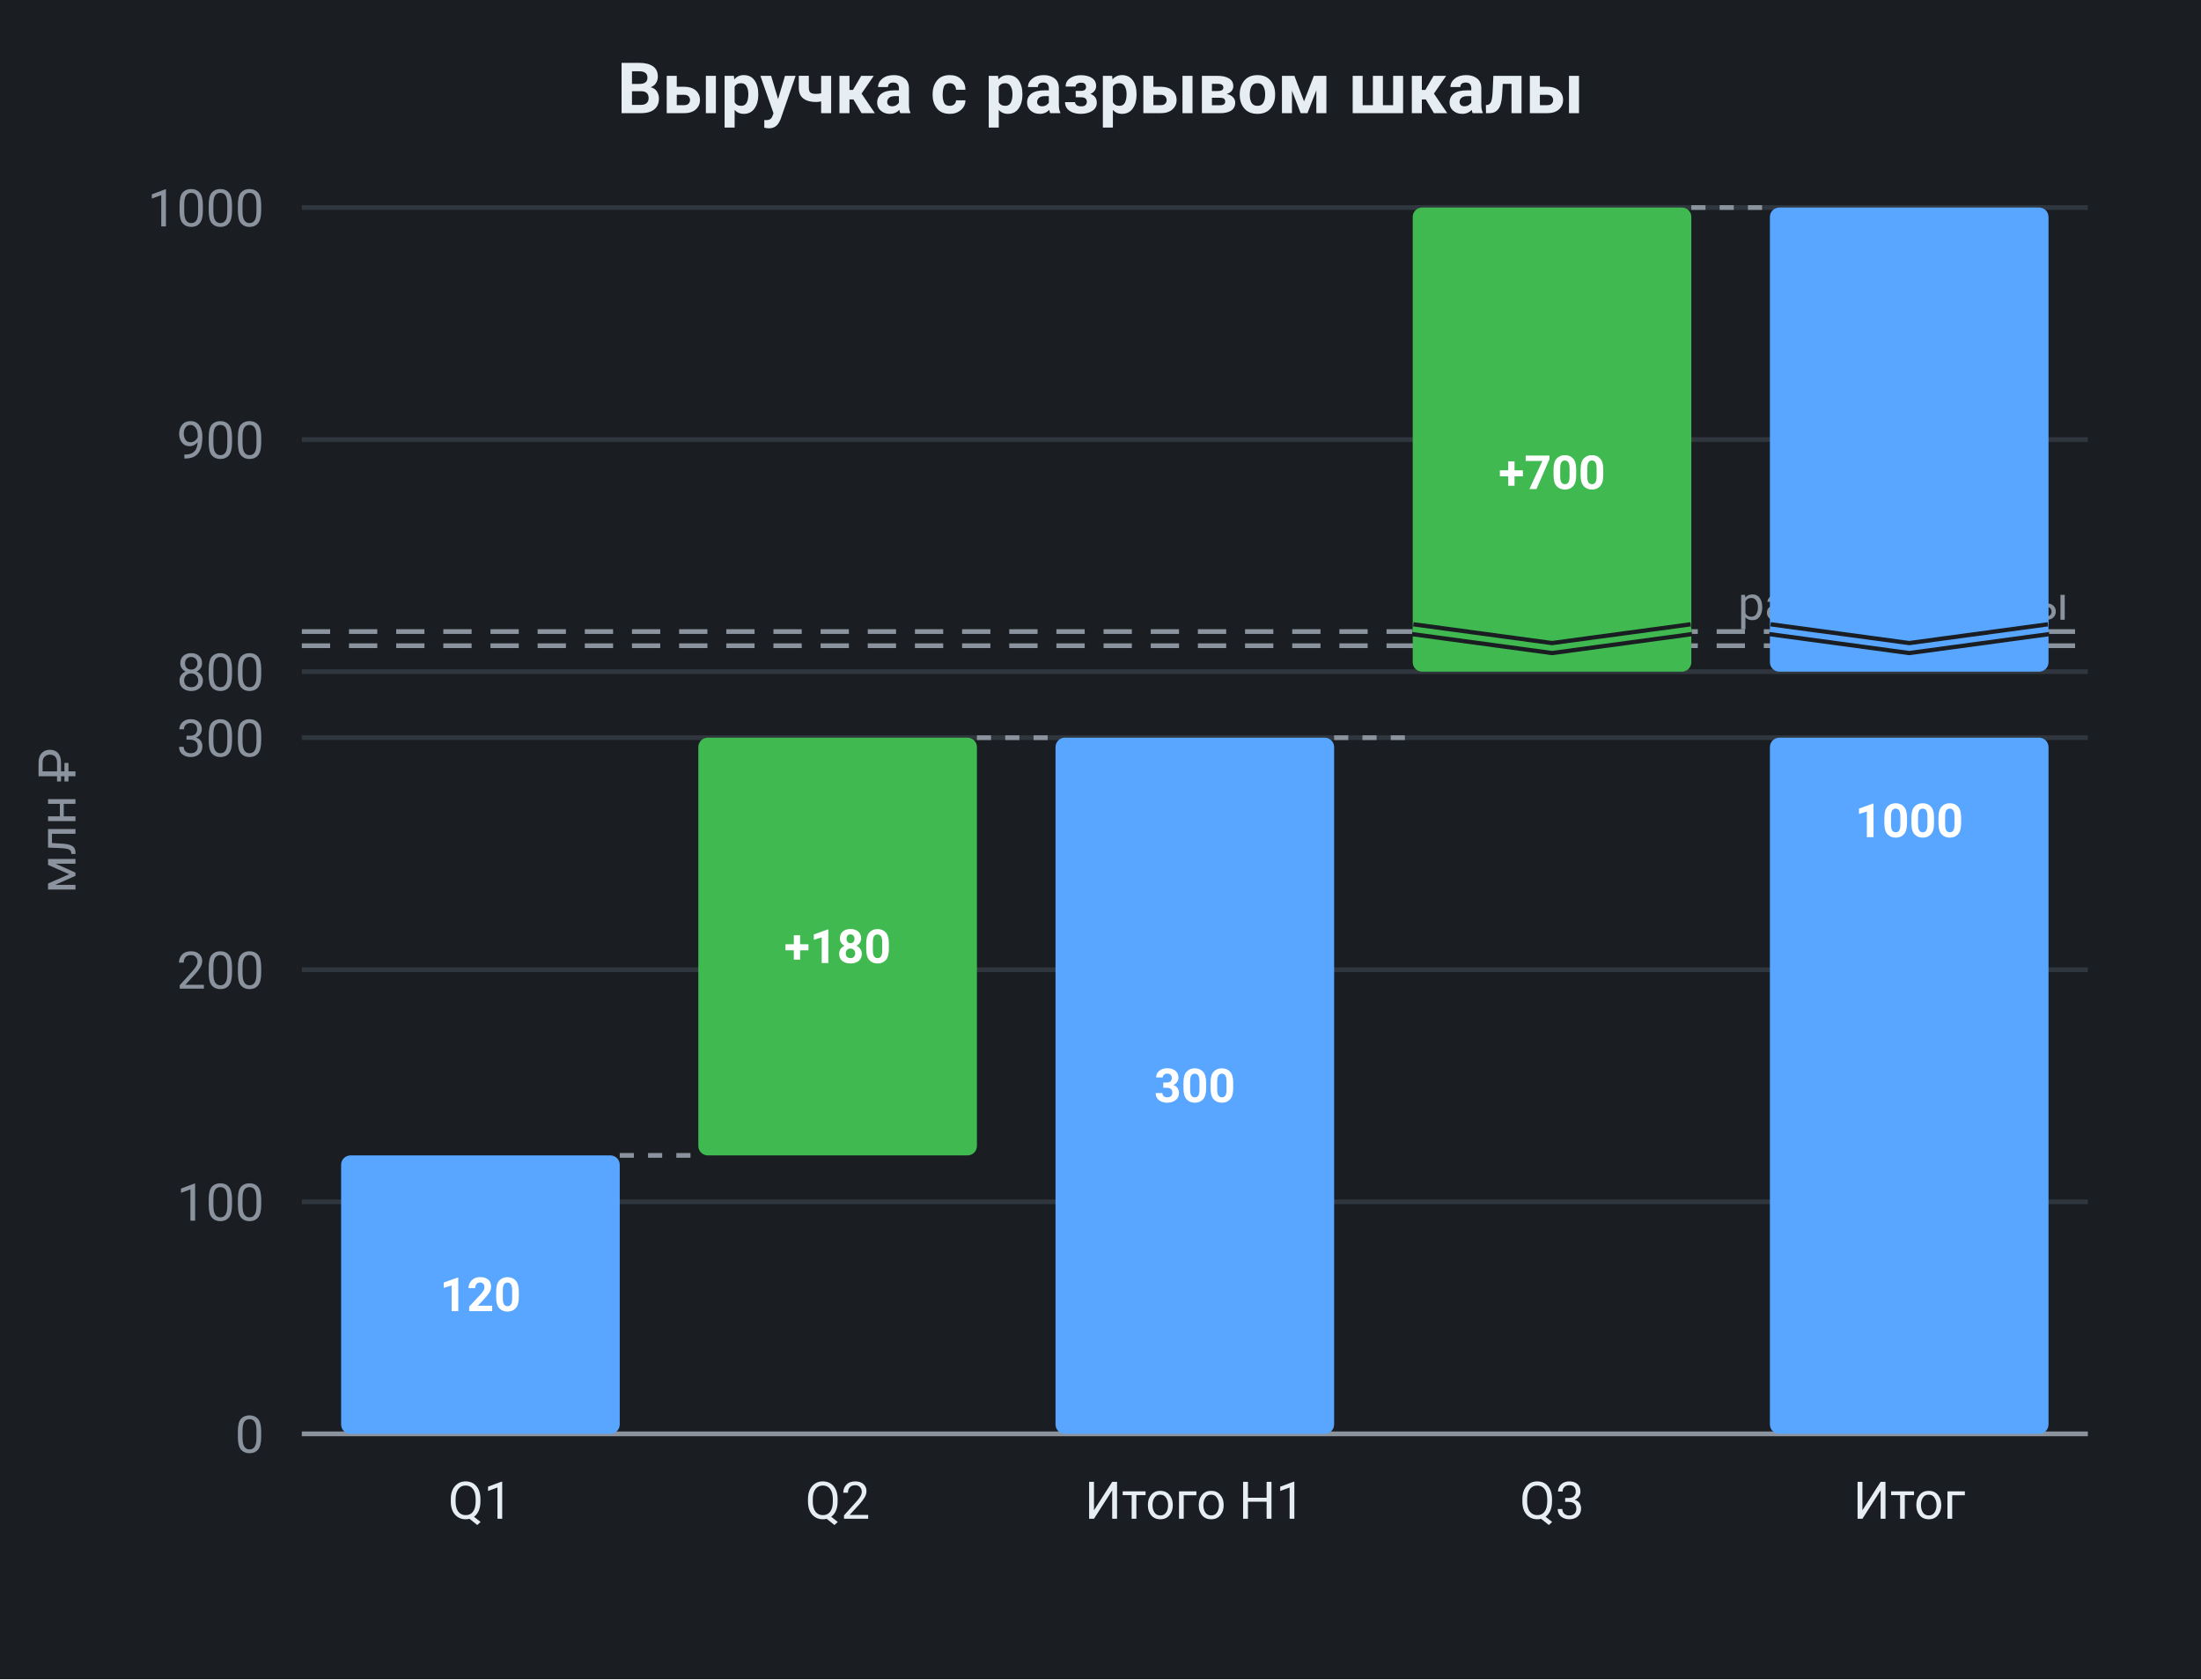
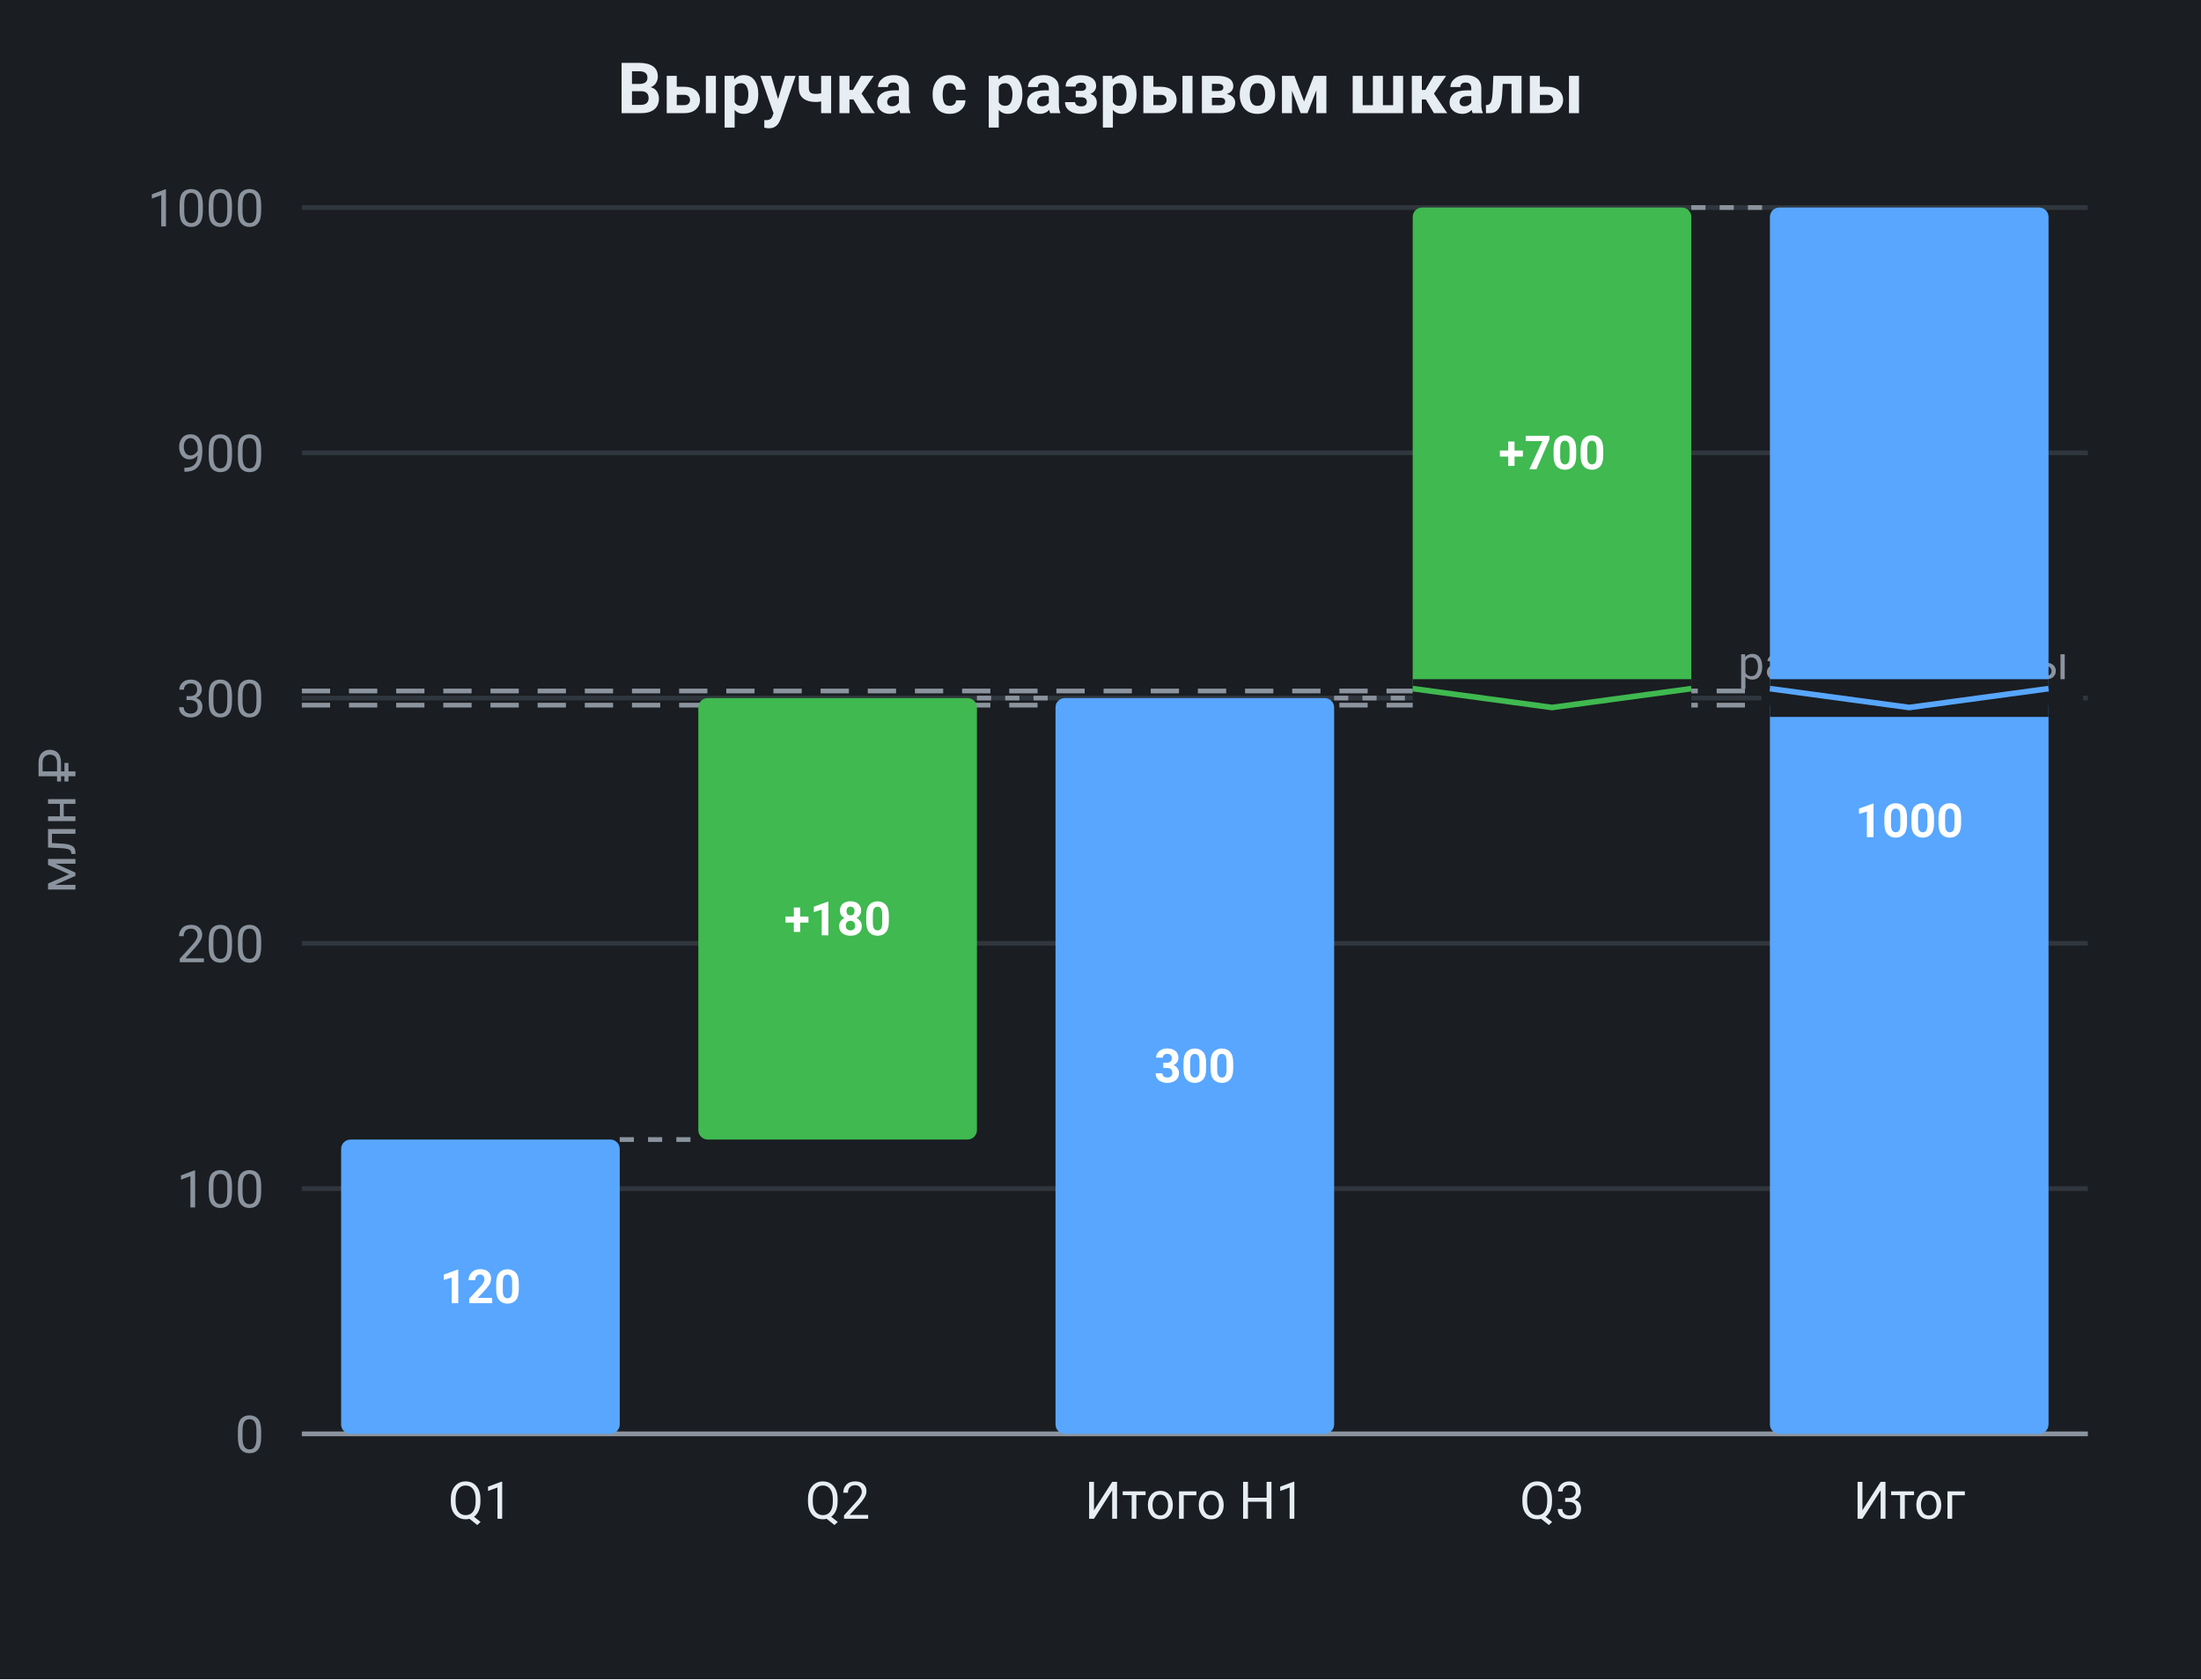
<svg xmlns="http://www.w3.org/2000/svg" viewBox="0 0 466.7 356" width="466.7" height="356" role="img" font-family="system-ui, -apple-system, &quot;Segoe UI&quot;, Roboto, sans-serif">
  <rect x="0" y="0" width="466.7" height="356" fill="#1a1d21" />
  <text x="233.35" y="24" fill="#e6edf3" font-size="15" text-anchor="middle" font-weight="600">Выручка с разрывом шкалы</text>
  <line x1="64" y1="304" x2="442.7" y2="304" stroke="#30363d" stroke-width="1" />
  <text x="56" y="308" fill="#8b949e" font-size="11" text-anchor="end">0</text>
-   <line x1="64" y1="254.8" x2="442.7" y2="254.8" stroke="#30363d" stroke-width="1" />
-   <text x="56" y="258.8" fill="#8b949e" font-size="11" text-anchor="end">100</text>
-   <line x1="64" y1="205.6" x2="442.7" y2="205.6" stroke="#30363d" stroke-width="1" />
-   <text x="56" y="209.6" fill="#8b949e" font-size="11" text-anchor="end">200</text>
-   <line x1="64" y1="156.4" x2="442.7" y2="156.4" stroke="#30363d" stroke-width="1" />
-   <text x="56" y="160.4" fill="#8b949e" font-size="11" text-anchor="end">300</text>
-   <line x1="64" y1="142.4" x2="442.7" y2="142.4" stroke="#30363d" stroke-width="1" />
-   <text x="56" y="146.4" fill="#8b949e" font-size="11" text-anchor="end">800</text>
-   <line x1="64" y1="93.2" x2="442.7" y2="93.2" stroke="#30363d" stroke-width="1" />
-   <text x="56" y="97.2" fill="#8b949e" font-size="11" text-anchor="end">900</text>
+   <line x1="64" y1="252" x2="442.7" y2="252" stroke="#30363d" stroke-width="1" />
+   <text x="56" y="256" fill="#8b949e" font-size="11" text-anchor="end">100</text>
+   <line x1="64" y1="200" x2="442.7" y2="200" stroke="#30363d" stroke-width="1" />
+   <text x="56" y="204" fill="#8b949e" font-size="11" text-anchor="end">200</text>
+   <line x1="64" y1="148" x2="442.7" y2="148" stroke="#30363d" stroke-width="1" />
+   <text x="56" y="152" fill="#8b949e" font-size="11" text-anchor="end">300</text>
+   <line x1="64" y1="96" x2="442.7" y2="96" stroke="#30363d" stroke-width="1" />
+   <text x="56" y="100" fill="#8b949e" font-size="11" text-anchor="end">900</text>
  <line x1="64" y1="44" x2="442.7" y2="44" stroke="#30363d" stroke-width="1" />
  <text x="56" y="48" fill="#8b949e" font-size="11" text-anchor="end">1000</text>
  <text x="16" y="174" fill="#8b949e" font-size="11" text-anchor="middle" transform="rotate(-90 16 174)">млн ₽</text>
  <line x1="64" y1="304" x2="442.7" y2="304" stroke="#8b949e" stroke-width="1" />
-   <line x1="64" y1="133.9" x2="442.7" y2="133.9" stroke="#8b949e" stroke-width="1" stroke-dasharray="6 4" />
-   <line x1="64" y1="136.9" x2="442.7" y2="136.9" stroke="#8b949e" stroke-width="1" stroke-dasharray="6 4" />
-   <text x="438.7" y="131.4" fill="#8b949e" font-size="10" text-anchor="end">разрыв шкалы</text>
-   <line x1="131.41" y1="244.96" x2="148.07" y2="244.96" stroke="#8b949e" stroke-width="1" stroke-dasharray="3 3" data-connector="1" />
-   <line x1="207.15" y1="156.4" x2="223.81" y2="156.4" stroke="#8b949e" stroke-width="1" stroke-dasharray="3 3" data-connector="1" />
-   <line x1="282.89" y1="156.4" x2="299.55" y2="156.4" stroke="#8b949e" stroke-width="1" stroke-dasharray="3 3" data-connector="1" />
+   <line x1="64" y1="146.5" x2="442.7" y2="146.5" stroke="#8b949e" stroke-width="1" stroke-dasharray="6 4" />
+   <line x1="64" y1="149.5" x2="442.7" y2="149.5" stroke="#8b949e" stroke-width="1" stroke-dasharray="6 4" />
+   <rect x="373.5" y="140.5" width="68.2" height="15" fill="#1a1d21" data-break-gap="1" />
+   <text x="438.7" y="144" fill="#8b949e" font-size="10" text-anchor="end">разрыв шкалы</text>
+   <line x1="131.41" y1="241.6" x2="148.07" y2="241.6" stroke="#8b949e" stroke-width="1" stroke-dasharray="3 3" data-connector="1" />
+   <line x1="207.15" y1="148" x2="223.81" y2="148" stroke="#8b949e" stroke-width="1" stroke-dasharray="3 3" data-connector="1" />
+   <line x1="282.89" y1="148" x2="299.55" y2="148" stroke="#8b949e" stroke-width="1" stroke-dasharray="3 3" data-connector="1" />
  <line x1="358.63" y1="44" x2="375.29" y2="44" stroke="#8b949e" stroke-width="1" stroke-dasharray="3 3" data-connector="1" />
-   <rect x="72.33" y="244.96" width="59.08" height="59.04" fill="#58a6ff" rx="2" data-bar="0-0" />
-   <text x="101.87" y="277.98" fill="#ffffff" font-size="10" text-anchor="middle" font-weight="600">120</text>
+   <rect x="72.33" y="241.6" width="59.08" height="62.4" fill="#58a6ff" rx="2" data-bar="0-0" />
+   <text x="101.87" y="276.3" fill="#ffffff" font-size="10" text-anchor="middle" font-weight="600">120</text>
  <text x="101.87" y="322" fill="#e6edf3" font-size="11" text-anchor="middle">Q1</text>
-   <rect x="148.07" y="156.4" width="59.08" height="88.56" fill="#3fb950" rx="2" data-bar="0-1" />
-   <text x="177.61" y="204.18" fill="#ffffff" font-size="10" text-anchor="middle" font-weight="600">+180</text>
+   <rect x="148.07" y="148" width="59.08" height="93.6" fill="#3fb950" rx="2" data-bar="0-1" />
+   <text x="177.61" y="198.3" fill="#ffffff" font-size="10" text-anchor="middle" font-weight="600">+180</text>
  <text x="177.61" y="322" fill="#e6edf3" font-size="11" text-anchor="middle">Q2</text>
-   <rect x="223.81" y="156.4" width="59.08" height="147.6" fill="#58a6ff" rx="2" data-bar="0-2" />
-   <text x="253.35" y="233.7" fill="#ffffff" font-size="10" text-anchor="middle" font-weight="600">300</text>
+   <rect x="223.81" y="148" width="59.08" height="156" fill="#58a6ff" rx="2" data-bar="0-2" />
+   <text x="253.35" y="229.5" fill="#ffffff" font-size="10" text-anchor="middle" font-weight="600">300</text>
  <text x="253.35" y="322" fill="#e6edf3" font-size="11" text-anchor="middle">Итого H1</text>
-   <rect x="299.55" y="44" width="59.08" height="98.4" fill="#3fb950" rx="2" data-bar="0-3" />
-   <path d="M299.551 133.4 L329.09 137.4 L358.629 133.4" fill="none" stroke="#1a1d21" stroke-width="3" data-break-zigzag="1" />
-   <path d="M299.551 133.4 L329.09 137.4 L358.629 133.4" fill="none" stroke="#3fb950" stroke-width="1.2" data-break-zigzag="1" />
-   <text x="329.09" y="103.7" fill="#ffffff" font-size="10" text-anchor="middle" font-weight="600">+700</text>
+   <rect x="299.55" y="44" width="59.08" height="104" fill="#3fb950" rx="2" data-bar="0-3" />
+   <rect x="299.55" y="144" width="59.08" height="8" fill="#1a1d21" data-break-gap="1" />
+   <path d="M299.551 146 L329.09 150 L358.629 146" fill="none" stroke="#3fb950" stroke-width="1.2" data-break-zigzag="1" />
+   <text x="329.09" y="99.5" fill="#ffffff" font-size="10" text-anchor="middle" font-weight="600">+700</text>
  <text x="329.09" y="322" fill="#e6edf3" font-size="11" text-anchor="middle">Q3</text>
-   <rect x="375.29" y="156.4" width="59.08" height="147.6" fill="#58a6ff" rx="2" data-bar="0-4" />
-   <rect x="375.29" y="44" width="59.08" height="98.4" fill="#58a6ff" rx="2" data-bar="0-4" />
-   <path d="M375.291 133.4 L404.83 137.4 L434.369 133.4" fill="none" stroke="#1a1d21" stroke-width="3" data-break-zigzag="1" />
-   <path d="M375.291 133.4 L404.83 137.4 L434.369 133.4" fill="none" stroke="#58a6ff" stroke-width="1.2" data-break-zigzag="1" />
+   <rect x="375.29" y="148" width="59.08" height="156" fill="#58a6ff" rx="2" data-bar="0-4" />
+   <rect x="375.29" y="44" width="59.08" height="104" fill="#58a6ff" rx="2" data-bar="0-4" />
+   <rect x="375.29" y="144" width="59.08" height="8" fill="#1a1d21" data-break-gap="1" />
+   <path d="M375.291 146 L404.83 150 L434.369 146" fill="none" stroke="#58a6ff" stroke-width="1.2" data-break-zigzag="1" />
  <text x="404.83" y="177.5" fill="#ffffff" font-size="10" text-anchor="middle" font-weight="600">1000</text>
  <text x="404.83" y="322" fill="#e6edf3" font-size="11" text-anchor="middle">Итог</text>
</svg>
